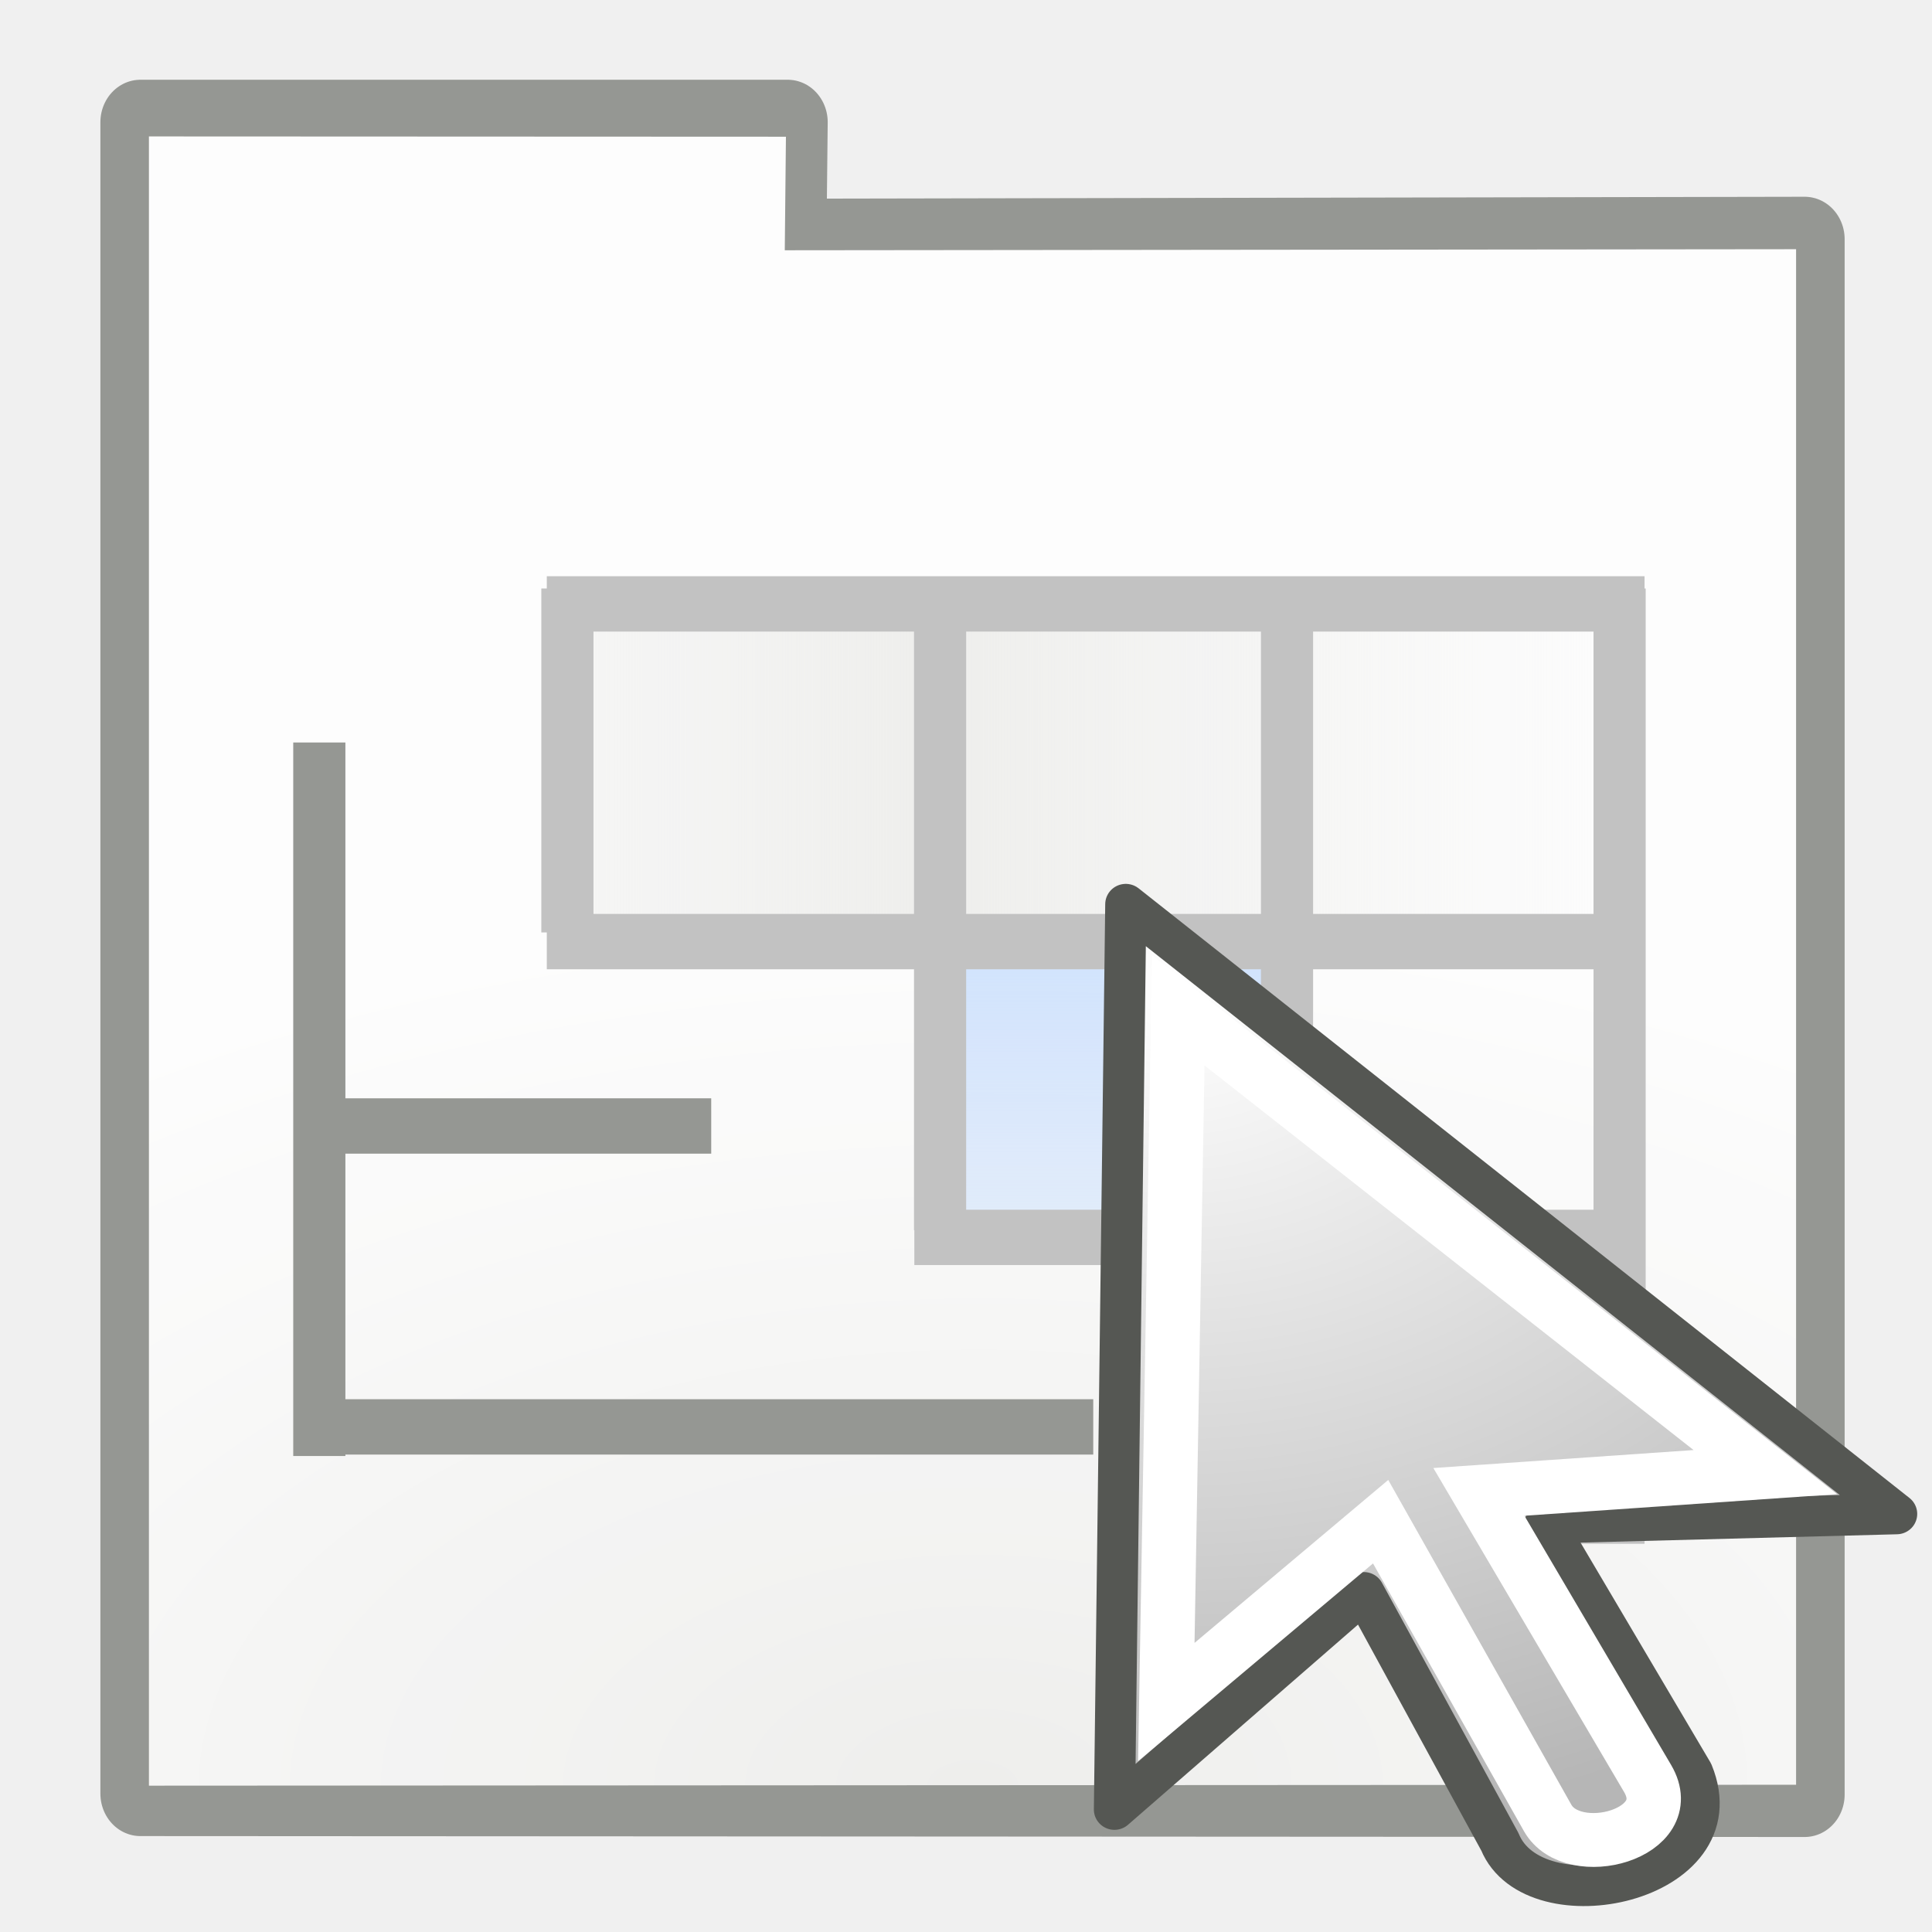
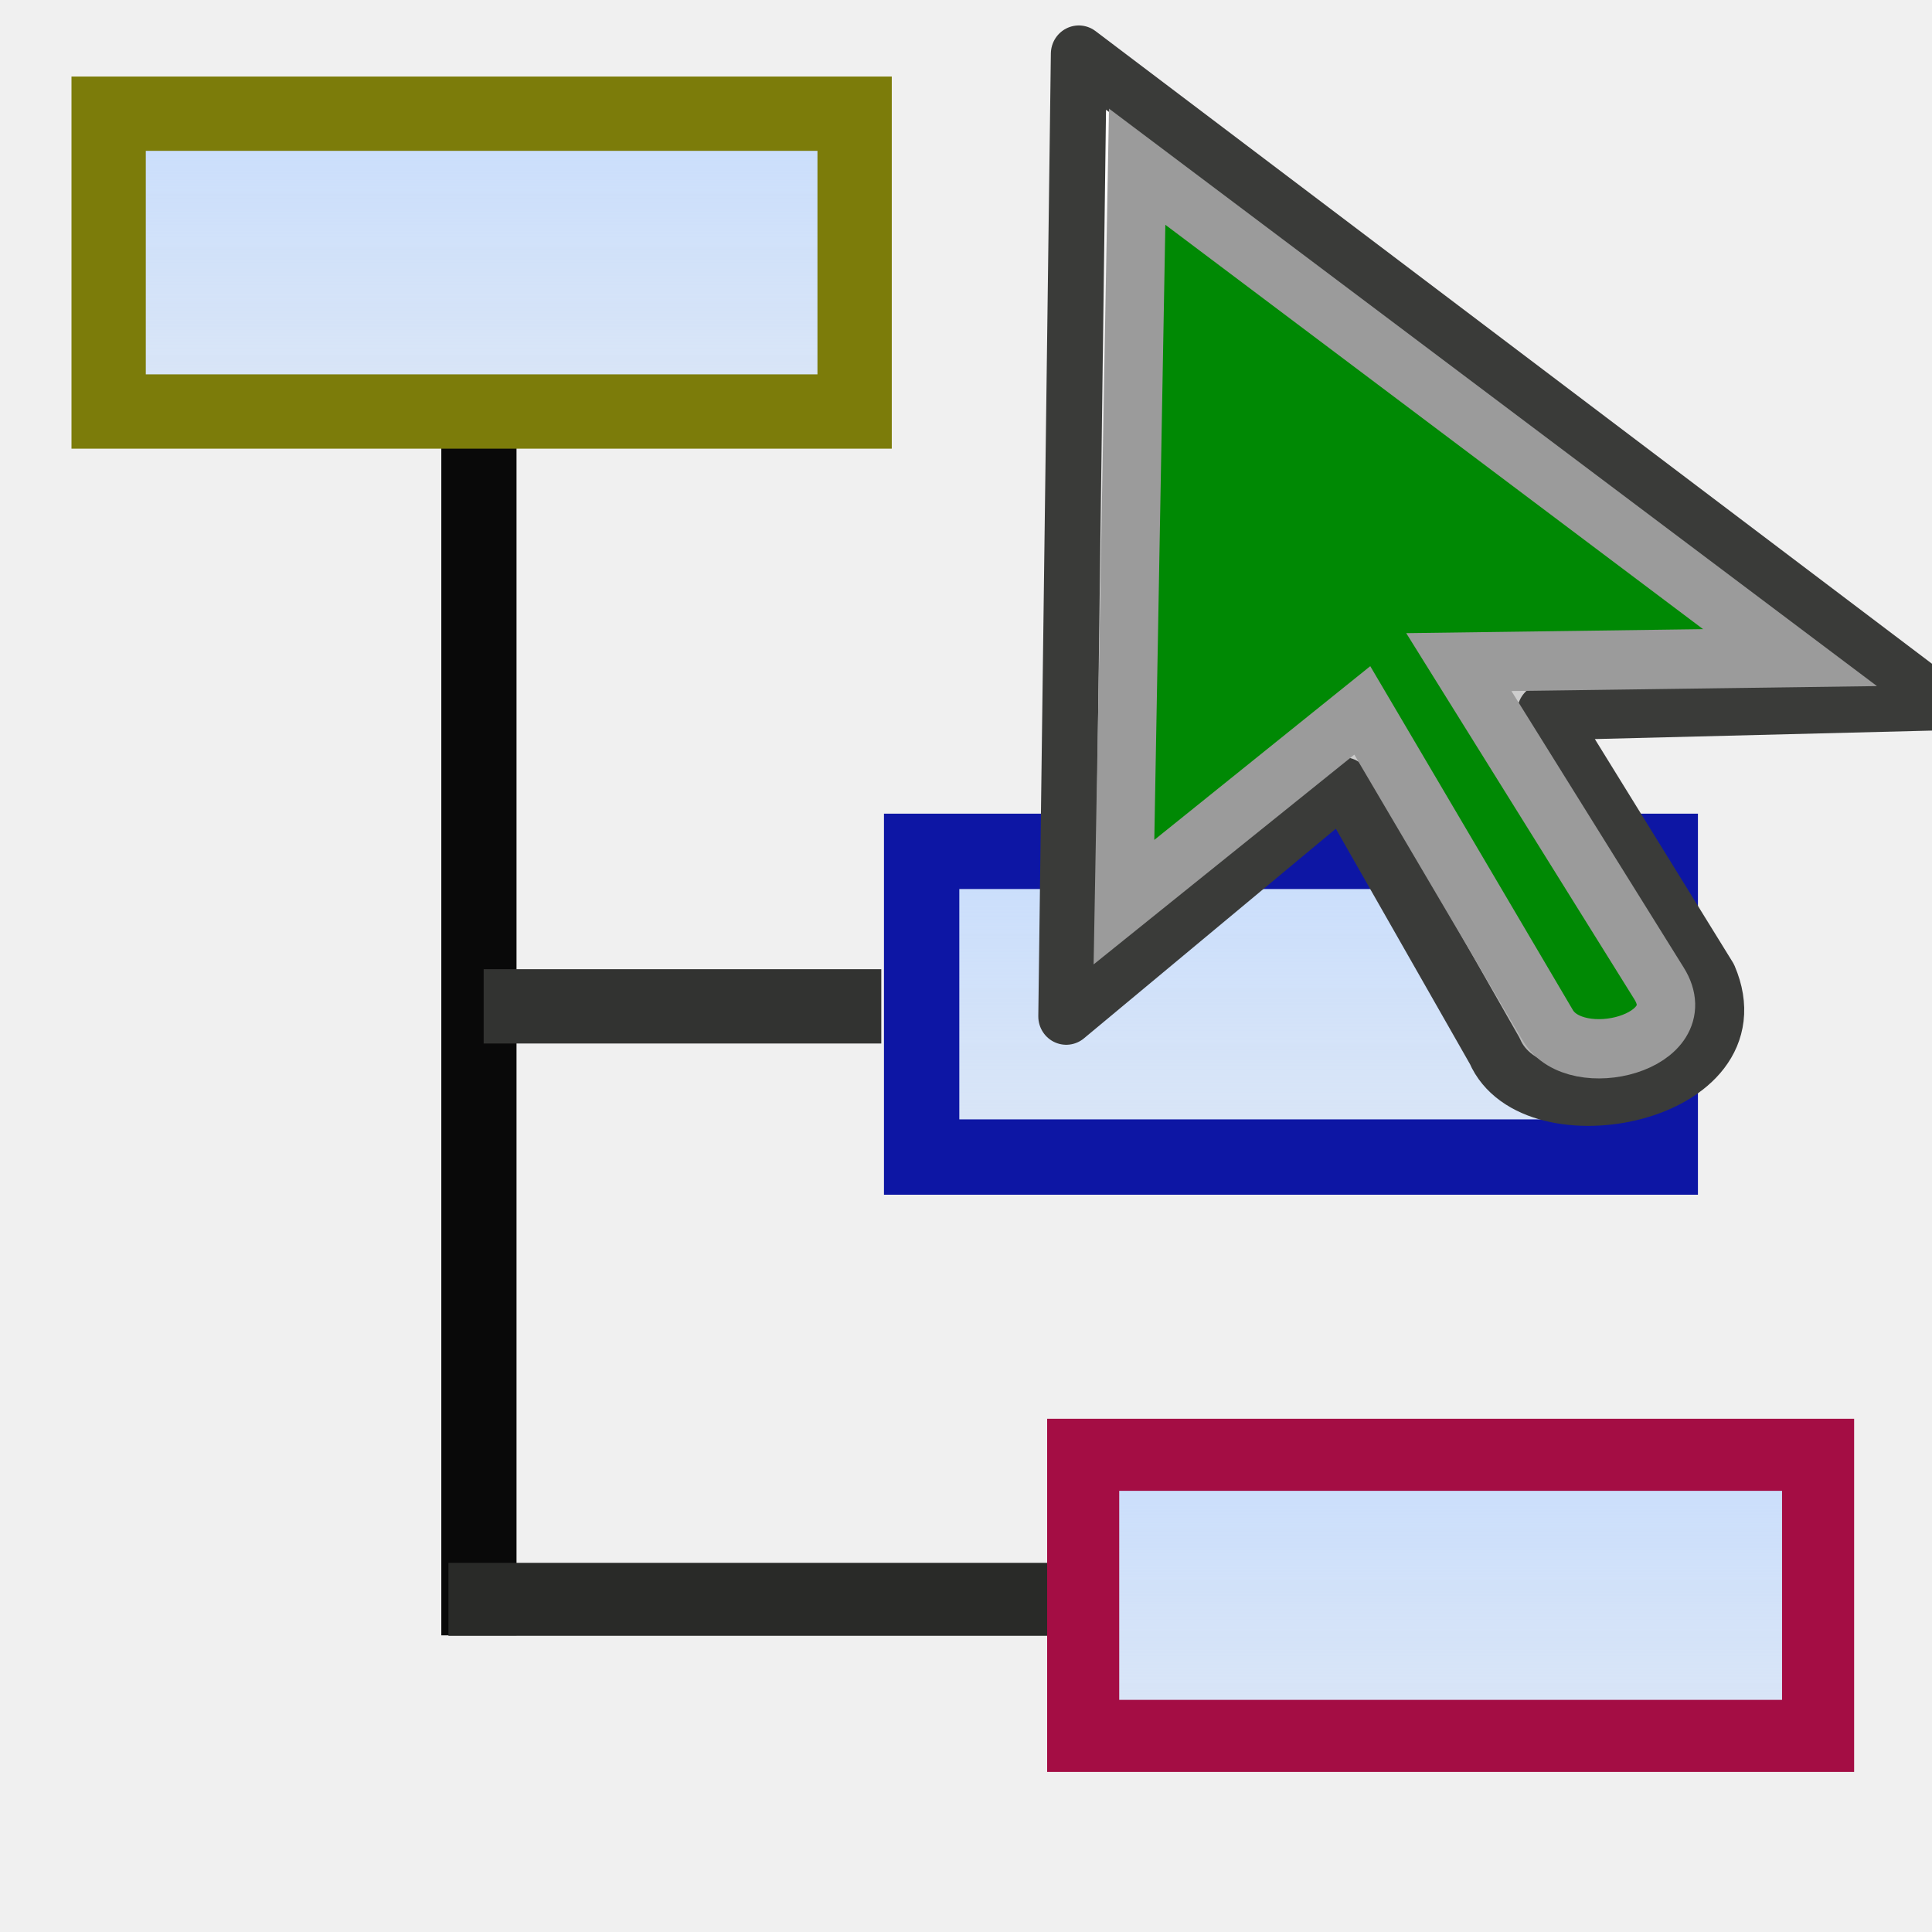
- <svg xmlns="http://www.w3.org/2000/svg" xmlns:xlink="http://www.w3.org/1999/xlink" height="48" width="48" version="1.0" id="svg2">
+ <svg xmlns="http://www.w3.org/2000/svg" xmlns:xlink="http://www.w3.org/1999/xlink" height="26" width="26" version="1.0" id="svg2">
  <defs id="defs4">
-     <linearGradient id="g" y2="106.25" gradientUnits="userSpaceOnUse" x2="49.333" gradientTransform="matrix(.89893 0 0 .89893 30.497 4.8167)" y1="55.785" x1="49.333">
+     <linearGradient id="d" y2="106.25" gradientUnits="userSpaceOnUse" x2="49.333" gradientTransform="matrix(0.89893,0,0,0.89893,30.497,4.8167)" y1="55.785" x1="49.333">
      <stop stop-color="#bfd9ff" offset="0" id="stop7" />
      <stop stop-color="#bfd9ff" stop-opacity="0" offset="1" id="stop9" />
    </linearGradient>
-     <linearGradient id="h" y2="54.974" spreadMethod="reflect" gradientUnits="userSpaceOnUse" x2="108.73" gradientTransform="matrix(.89893 0 0 .89893 8.9069 4.8167)" y1="54.974" x1="61.667">
-       <stop stop-color="#eeeeec" offset="0" id="stop12" />
-       <stop stop-color="#eeeeec" stop-opacity="0" offset="1" id="stop14" />
+     <linearGradient xlink:href="#d" id="linearGradient3847" gradientUnits="userSpaceOnUse" gradientTransform="matrix(0.4124003,0,0,0.2166695,-13.66344,-12.77211)" x1="49.333" y1="55.785" x2="49.333" y2="106.25" />
+     <linearGradient id="d-7" y2="106.25" gradientUnits="userSpaceOnUse" x2="49.333" gradientTransform="matrix(0.89893,0,0,0.89893,30.497,4.8167)" y1="55.785" x1="49.333">
+       <stop stop-color="#bfd9ff" offset="0" id="stop7-4" />
+       <stop stop-color="#bfd9ff" stop-opacity="0" offset="1" id="stop9-0" />
    </linearGradient>
-     <radialGradient id="l" gradientUnits="userSpaceOnUse" cy="112.43" cx="47.953" gradientTransform="matrix(1.8808 -.011744 .0062284 .9975 -24.45 .47983)" r="49.688">
-       <stop stop-color="#eeeeec" offset="0" id="stop17" />
-       <stop stop-color="#fff" offset="1" id="stop19" />
-     </radialGradient>
-     <radialGradient id="i" gradientUnits="userSpaceOnUse" cy="36.812" cx="25.375" gradientTransform="matrix(1,0,0,0.45357,0,20.115)" r="17.5">
-       <stop offset="0" id="stop22" />
-       <stop stop-opacity="0" offset="1" id="stop24" />
-     </radialGradient>
-     <radialGradient id="j" gradientUnits="userSpaceOnUse" cy="24.149" cx="17.814" gradientTransform="matrix(2.644,0,-2.9365e-8,2.5344,31.4,-14.592)" r="9.125">
-       <stop stop-color="#fff" offset="0" id="stop27" />
-       <stop stop-color="#b6b6b6" offset="1" id="stop29" />
-     </radialGradient>
+     <linearGradient y2="106.25" x2="49.333" y1="55.785" x1="49.333" gradientTransform="matrix(0.4083425,0,0,0.2223926,-2.57361,-3.222828)" gradientUnits="userSpaceOnUse" id="linearGradient3877" xlink:href="#d-7" />
+     <linearGradient id="d-7-8" y2="106.25" gradientUnits="userSpaceOnUse" x2="49.333" gradientTransform="matrix(0.89893,0,0,0.89893,30.497,4.8167)" y1="55.785" x1="49.333">
+       <stop stop-color="#bfd9ff" offset="0" id="stop7-4-8" />
+       <stop stop-color="#bfd9ff" stop-opacity="0" offset="1" id="stop9-0-2" />
+     </linearGradient>
+     <linearGradient y2="106.25" x2="49.333" y1="55.785" x1="49.333" gradientTransform="matrix(0.4063026,0,0,0.2045094,-0.3244887,6.078512)" gradientUnits="userSpaceOnUse" id="linearGradient3911" xlink:href="#d-7-8" />
    <radialGradient id="k" gradientUnits="userSpaceOnUse" cy="24.149" cx="17.814" gradientTransform="matrix(-8.5825,0,9.5321e-8,5.8317,228.28,-134.86)" r="9.125">
      <stop stop-color="#fff" offset="0" id="stop32" />
      <stop stop-color="#b6b6b6" offset="1" id="stop34" />
    </radialGradient>
-     <radialGradient id="c" gradientUnits="userSpaceOnUse" cy="36.812" cx="25.375" gradientTransform="matrix(1,0,0,0.45357,0,20.115)" r="17.5">
-       <stop offset="0" id="stop7-6" />
-       <stop stop-opacity="0" offset="1" id="stop9-2" />
-     </radialGradient>
-     <radialGradient id="d" gradientUnits="userSpaceOnUse" cy="24.149" cx="17.814" gradientTransform="matrix(-4.378,0,4.8624e-8,3.6749,144.59,-83.252)" r="9.125">
-       <stop stop-color="#fff" offset="0" id="stop12-5" />
-       <stop stop-color="#b6b6b6" offset="1" id="stop14-8" />
-     </radialGradient>
-     <radialGradient xlink:href="#d" id="radialGradient2962" gradientUnits="userSpaceOnUse" gradientTransform="matrix(-3.08325,0,3.4243938e-8,2.431828,139.4623,-50.87592)" cx="17.814" cy="24.149" r="9.125" />
-     <radialGradient xlink:href="#c" id="radialGradient2965" gradientUnits="userSpaceOnUse" gradientTransform="matrix(0.7360221,0,0,0.1929185,77.03032,24.01182)" cx="25.375" cy="36.812" r="17.5" />
-     <radialGradient xlink:href="#d" id="radialGradient2971" gradientUnits="userSpaceOnUse" gradientTransform="matrix(-3.08325,0,3.4243938e-8,2.431828,139.4623,-50.87592)" cx="17.814" cy="24.149" r="9.125" />
+     <radialGradient xlink:href="#k" id="radialGradient3117" gradientUnits="userSpaceOnUse" gradientTransform="matrix(-1.665267,0,1.8495183e-8,1.226117,49.81065,-39.95096)" cx="17.814" cy="24.149" r="9.125" />
  </defs>
-   <g opacity=".871" transform="matrix(.37019 0 0 .39296 .46998 -2.5169)" id="g36">
-     <path stroke-linejoin="round" d="m16.235 17.52v94.998l100.41 0.052v-88.4l-61.431 0.11 0.077-6.76h-39.052z" stroke-dashoffset="4" transform="matrix(1.1124,0,0,1.1124,-9.9084,-5.3582)" stroke="#888a85" stroke-linecap="round" stroke-width="4.825" fill="none" id="path38" />
-     <path fill="url(#l)" d="m16.751 18.329v93.736l99.376-0.052v-87.274l-61.014 0.06 0.07-6.454-38.431-0.016z" transform="matrix(1.1124,0,0,1.1124,-9.9084,-5.3582)" id="path40" />
-     <rect transform="matrix(1.1124,0,0,1.1124,-9.9084,-5.3582)" height="19.256" width="64.77" y="44.606" x="41.876" fill="url(#h)" id="rect42" />
-     <path d="m40.756 44.898h66.229" transform="matrix(1.1124,0,0,1.1124,-9.9084,-5.3582)" stroke="#bbb" stroke-width="3.146" fill="none" id="path44" />
-     <rect transform="matrix(1.1124,0,0,1.1124,-9.9084,-5.3582)" height="16.63" width="21.882" y="64.154" x="63.466" fill="url(#g)" id="rect46" />
-     <path d="m41.998 44.023v19.548" transform="matrix(1.1124,0,0,1.1124,-9.9084,-5.3582)" stroke="#bbb" stroke-width="3.146" fill="none" id="path48" />
-     <path d="m64.483 44.023v36.47" transform="matrix(1.1124,0,0,1.1124,-9.9084,-5.3582)" stroke="#bbb" stroke-width="3.146" fill="none" id="path50" />
-     <path d="m85.415 44.023v52.808" transform="matrix(1.1124,0,0,1.1124,-9.9084,-5.3582)" stroke="#bbb" stroke-width="3.146" fill="none" id="path52" />
-     <path d="m40.756 64.091h66.229" transform="matrix(1.1124,0,0,1.1124,-9.9084,-5.3582)" stroke="#bbb" stroke-width="3.146" fill="none" id="path54" />
-     <path d="m84.52 96.744h22.465" transform="matrix(1.1124,0,0,1.1124,-9.9084,-5.3582)" stroke="#bbb" stroke-width="3.146" fill="none" id="path56" />
-     <path d="m62.93 80.903h44.056" transform="matrix(1.1124,0,0,1.1124,-9.9084,-5.3582)" stroke="#bbb" stroke-width="3.146" fill="none" id="path58" />
-     <path d="m105.48 44.023v52.808" transform="matrix(1.1124,0,0,1.1124,-9.9084,-5.3582)" stroke="#bbb" stroke-width="3.146" fill="none" id="path60" />
-     <path d="m27.031 52.775v40.554" transform="matrix(1.1124,0,0,1.1124,-9.9084,-5.3582)" stroke="#888a85" stroke-width="3.146" fill="none" id="path62" />
-     <path d="m28.21 74.571h22.465" transform="matrix(1.1124,0,0,1.1124,-9.9084,-5.3582)" stroke="#888a85" stroke-width="3.146" fill="none" id="path64" />
-     <path d="m28.21 91.674h45.514" transform="matrix(1.1124,0,0,1.1124,-9.9084,-5.3582)" stroke="#888a85" stroke-width="3.146" fill="none" id="path66" />
-     <path fill-opacity=".757" fill="#fff" d="m46.717-1.669v-3.107 3.107z" id="path68" />
-     <path fill-opacity=".757" fill="#fff" d="m188.01-24.878v-3.107 3.107z" id="path70" />
-     <path fill-opacity=".757" fill="#fff" d="m85.034 57.276v-1.697 1.697z" id="path72" />
-   </g>
-   <rect opacity=".578" height="0" width=".412" y="-314.59" x="-266.57" fill="#fff" id="rect74" />
-   <rect opacity=".578" height="0" width=".412" y="-326.62" x="-281.03" fill="#fff" id="rect76" />
-   <rect opacity=".578" height="0" width=".412" y="-308.58" x="-370.13" fill="#fff" id="rect78" />
-   <rect opacity=".578" height="0" width=".412" y="-396.16" x="-629.33" fill="#fff" id="rect80" />
-   <rect opacity=".578" height="0" width=".412" y="-408.19" x="-643.79" fill="#fff" id="rect82" />
-   <g transform="matrix(0.3335091,0,0,0.3613884,-60.31346,-13.29018)" id="g84">
-     <path d="m 71.736,0.718 55.184,37.967 -25.16,0.575 10.55,15.532 c 3.246,6.903 -11.361,9.492 -13.796,4.314 l -9.738,-15.532 -17.852,13.519 0.812,-56.375 z" id="path86" style="fill:url(#k);fill-rule:evenodd;stroke:#555753;stroke-width:2.733;stroke-linejoin:round" />
-     <path d="m 75.492,7.328 42.028,28.753 -21.321,0.26 12.891,18.822 c 2.359,3.444 -5.345,5.253 -7.158,2.454 L 89.985,39.169 74.641,50.4 z" id="path88" style="fill:#3a3c39;stroke:#9b9b9b;stroke-width:3.616" />
-   </g>
-   <g transform="matrix(1.3321,0,0,1.0563,-144.7936,-36.61054)" id="g90">
-     <path d="m 42.875,36.812 a 17.5,7.938 0 1 1 -35,0 17.5,7.938 0 1 1 35,0 z" transform="matrix(0.63117,0,0,0.44327,40.313,61.914)" display="block" id="path92" style="opacity:0.399;fill:url(#i);display:block" />
-     <g transform="matrix(-1,0,0,1,125.25,7.375)" id="g94">
-       <path d="m 79.625,44.332 -17,16.5 7.75,0.25 c 0,0 -3.25,6.75 -3.25,6.75 -1,3 3.5,4.125 4.25,1.875 l 3,-6.75 5.5,5.875 -0.25,-24.5 z" id="path96" style="fill:url(#j);fill-rule:evenodd;stroke:#555753;stroke-linejoin:round" />
-       <path d="m 78.468,46.773 -13.476,13.186 6.922,0.277 -3.872,7.757 c -0.403,1.65 2.028,2.413 2.507,1.153 l 3.683,-7.845 4.425,4.708 -0.189,-19.236 z" id="path98" style="fill:none;stroke:#ffffff" />
-     </g>
-   </g>
-   <g id="g2967" transform="matrix(0.9660388,0,0,0.9566581,-52.42772,17.04924)">
-     <path style="fill:url(#radialGradient2971);fill-rule:evenodd;stroke:#555753;stroke-width:1.058;stroke-linejoin:round" d="M 83.224,5.662 103.049,21.495 94.011,21.735 c 0,0 3.79,6.477 3.79,6.477 1.166,2.879 -4.081,3.958 -4.956,1.799 L 89.346,23.534 82.932,29.171 83.224,5.663 z" id="path20" />
-     <path style="fill:none;stroke:#ffffff;stroke-width:1.399" d="M 84.574,8.419 99.672,20.409 l -7.367,0.514 4.339,7.443 c 0.84,1.442 -1.92,2.19 -2.571,1.024 l -4.295,-7.693 -5.512,4.683 z" id="path22" />
+   <path style="fill:none;stroke:#090909;stroke-width:1.012;stroke-miterlimit:4;stroke-opacity:1;stroke-dasharray:none" id="path47" d="M 6.445,5.724 V 22.008" />
+   <path style="fill:none;stroke:#323331;stroke-width:1;stroke-miterlimit:4;stroke-opacity:1;stroke-dasharray:none" id="path49" d="M 6.509,13.543 H 11.86" />
+   <path style="fill:none;stroke:#292a28;stroke-width:0.982;stroke-miterlimit:4;stroke-opacity:1;stroke-dasharray:none" id="path51" d="m 6.035,21.523 h 8.113" />
+   <rect height="0" width="1.112" y="-107.651" x="21.123" id="rect61" style="opacity:0.578;fill:#ffffff" />
+   <rect height="0" width="1.112" y="-138.26" x="-17.93" id="rect63" style="opacity:0.578;fill:#ffffff" />
+   <rect height="0" width="1.112" y="-92.349" x="-258.62" id="rect67" style="opacity:0.578;fill:#ffffff" />
+   <rect height="0" width="1.112" y="-315.22" x="-958.8" id="rect83" style="opacity:0.578;fill:#ffffff" />
+   <rect height="0" width="1.112" y="-345.82" x="-997.86" id="rect85" style="opacity:0.578;fill:#ffffff" />
+   <rect style="fill:url(#linearGradient3877);stroke:#0d16a4;stroke-width:1.014;stroke-miterlimit:4;stroke-opacity:1;stroke-dasharray:none" id="rect31-9" x="12.403" y="11.457" width="9.94" height="4.114" />
+   <rect style="fill:url(#linearGradient3911);stroke:#a40d44;stroke-width:0.97;stroke-miterlimit:4;stroke-opacity:1;stroke-dasharray:none" id="rect31-9-4" x="14.577" y="19.578" width="9.89" height="3.783" />
+   <rect style="fill:url(#linearGradient3847);stroke:#7c7c0a;stroke-width:1;stroke-miterlimit:4;stroke-opacity:1;stroke-dasharray:none" id="rect31" x="1.462" y="1.53" width="10.039" height="4.008" />
+   <g id="g3792" transform="matrix(1.077376,0,0,1.092939,-6.421837,13.23381)">
+     <path d="m 19.436,-11.446 10.707,7.983 -4.882,0.121 2.047,3.266 c 0.63,1.451 -2.204,1.996 -2.677,0.907 L 22.743,-2.435 19.279,0.407 19.436,-11.446 z" id="path86" style="fill:url(#radialGradient3117);fill-rule:evenodd;stroke:#3a3b39;stroke-width:0.698;stroke-linejoin:round;stroke-miterlimit:4;stroke-opacity:1;stroke-dasharray:none" />
+     <path d="m 20.165,-10.056 8.155,6.045 -4.137,0.055 2.501,3.957 c 0.458,0.724 -1.037,1.104 -1.389,0.516 L 22.977,-3.361 20,-1 z" id="path88" style="fill:#008904;fill-opacity:1;stroke:#9b9b9b;stroke-width:0.73" />
  </g>
</svg>
